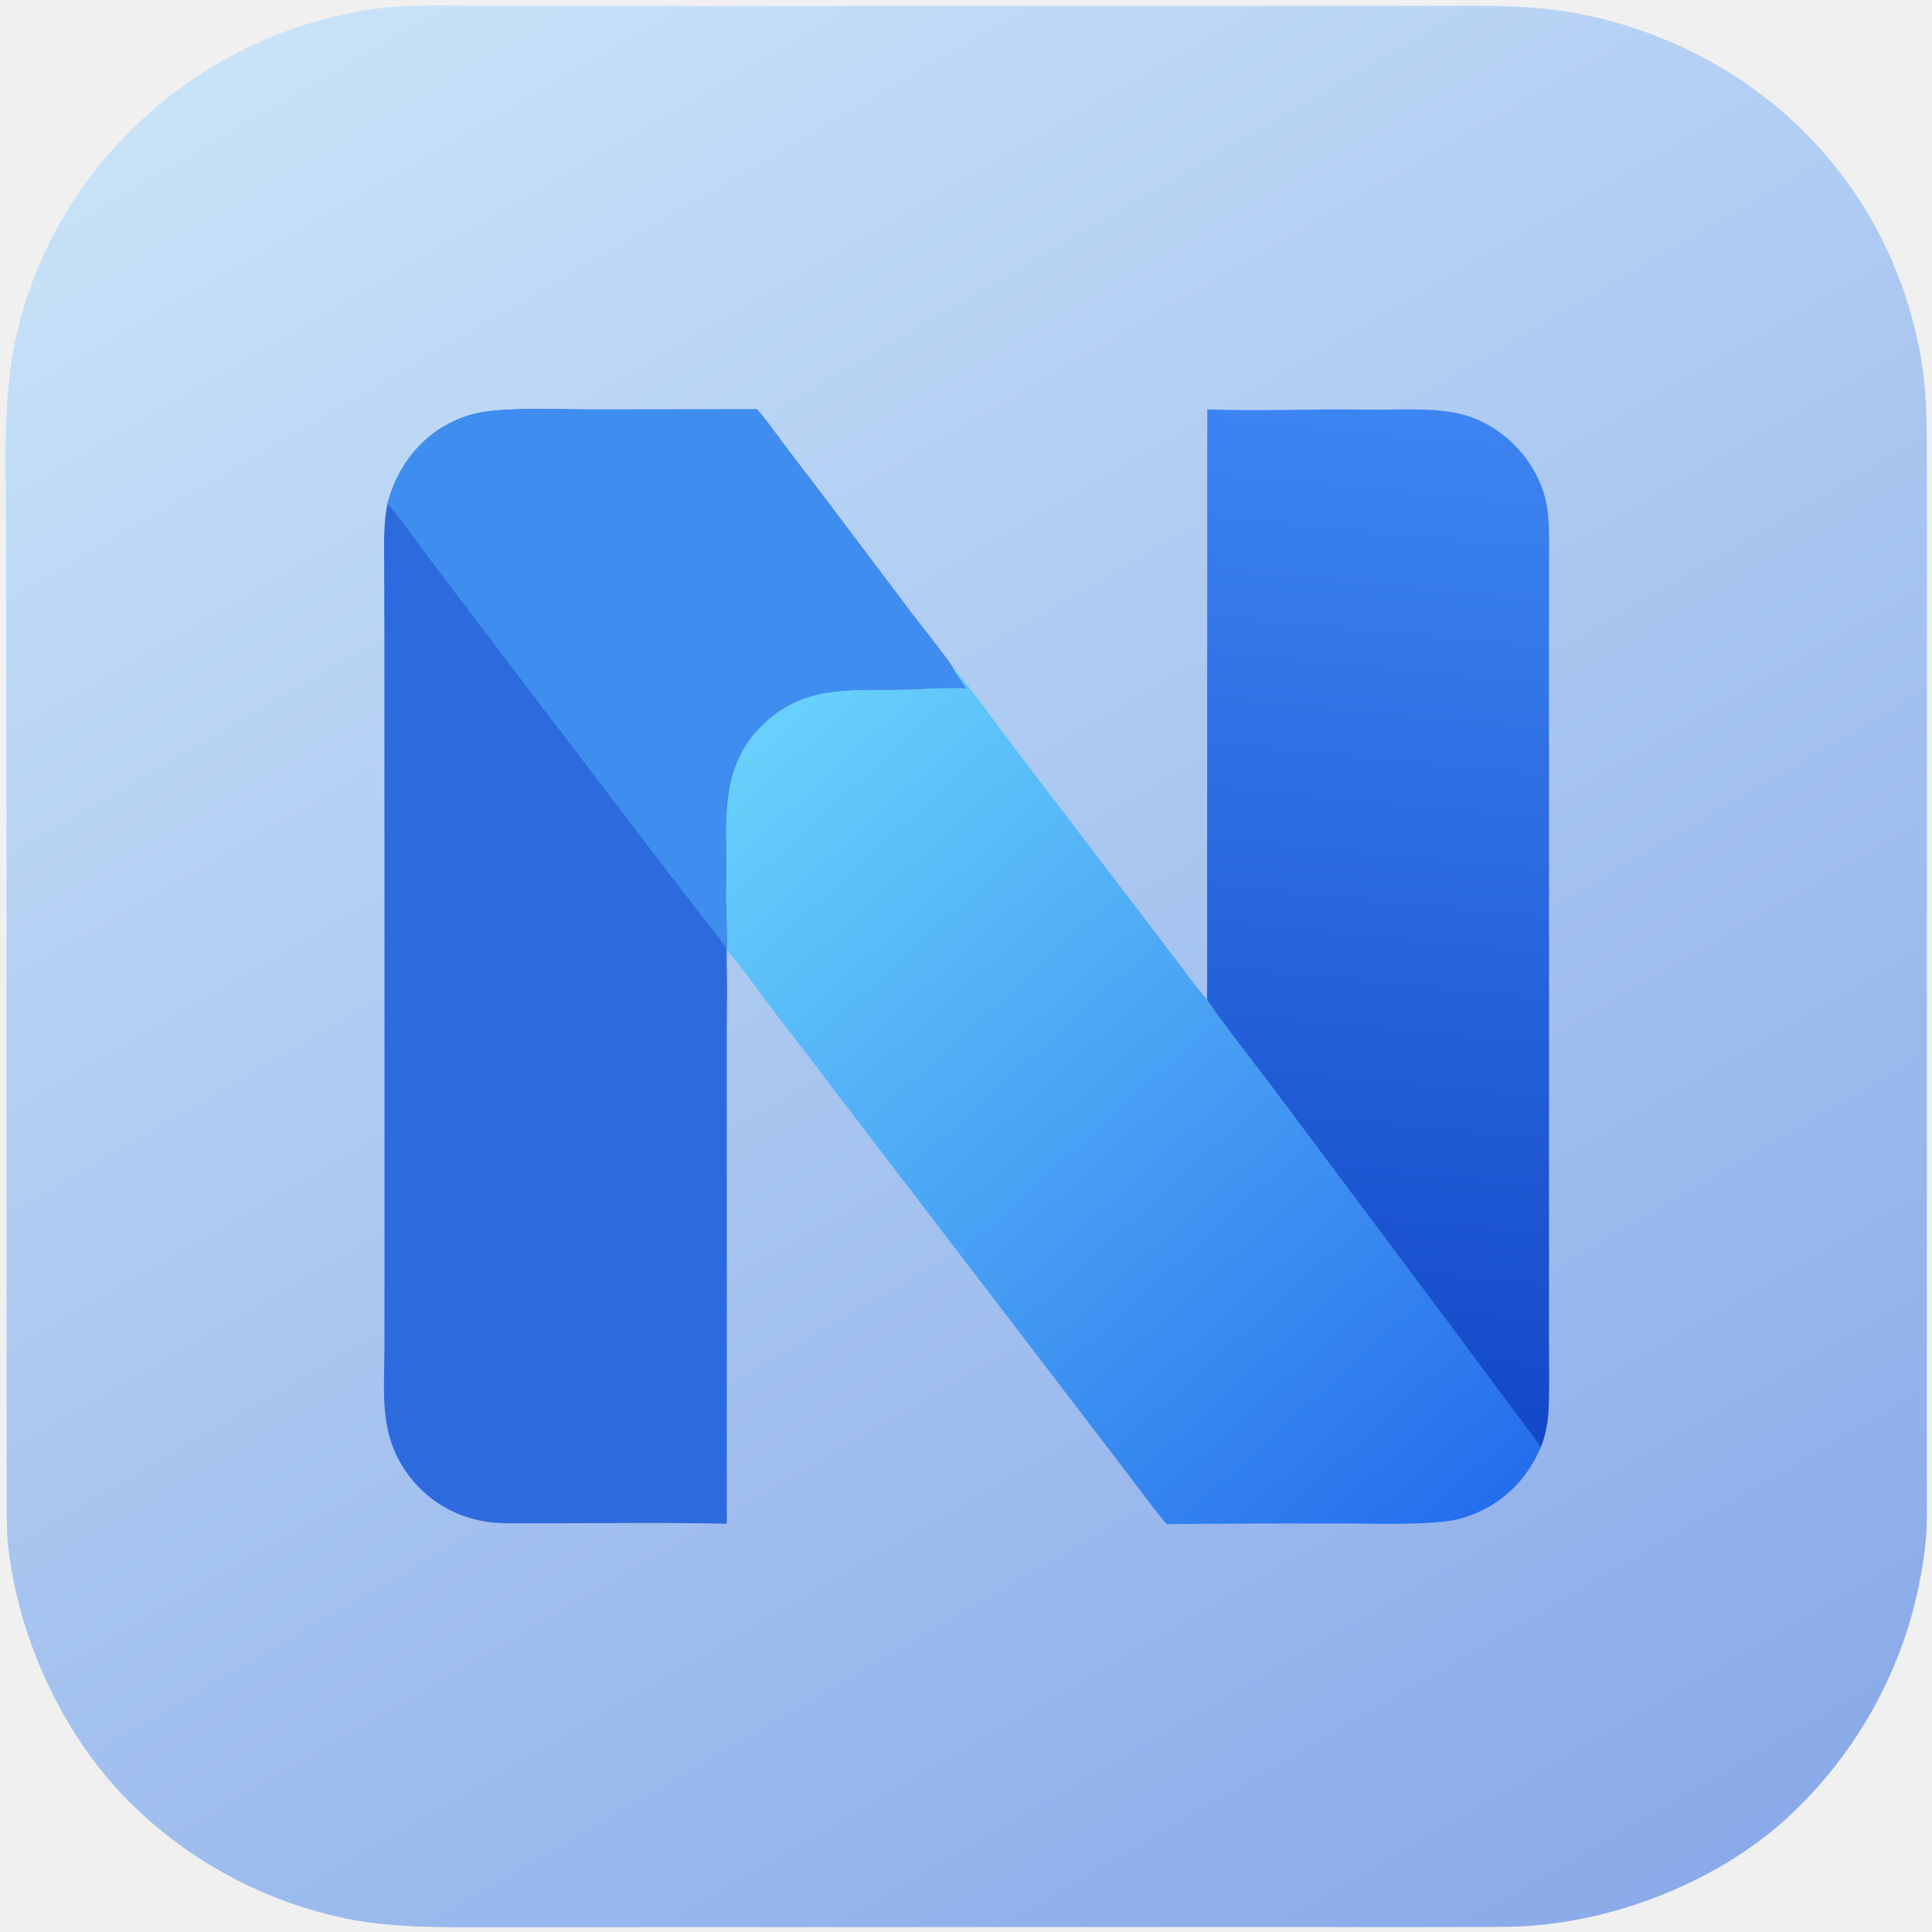
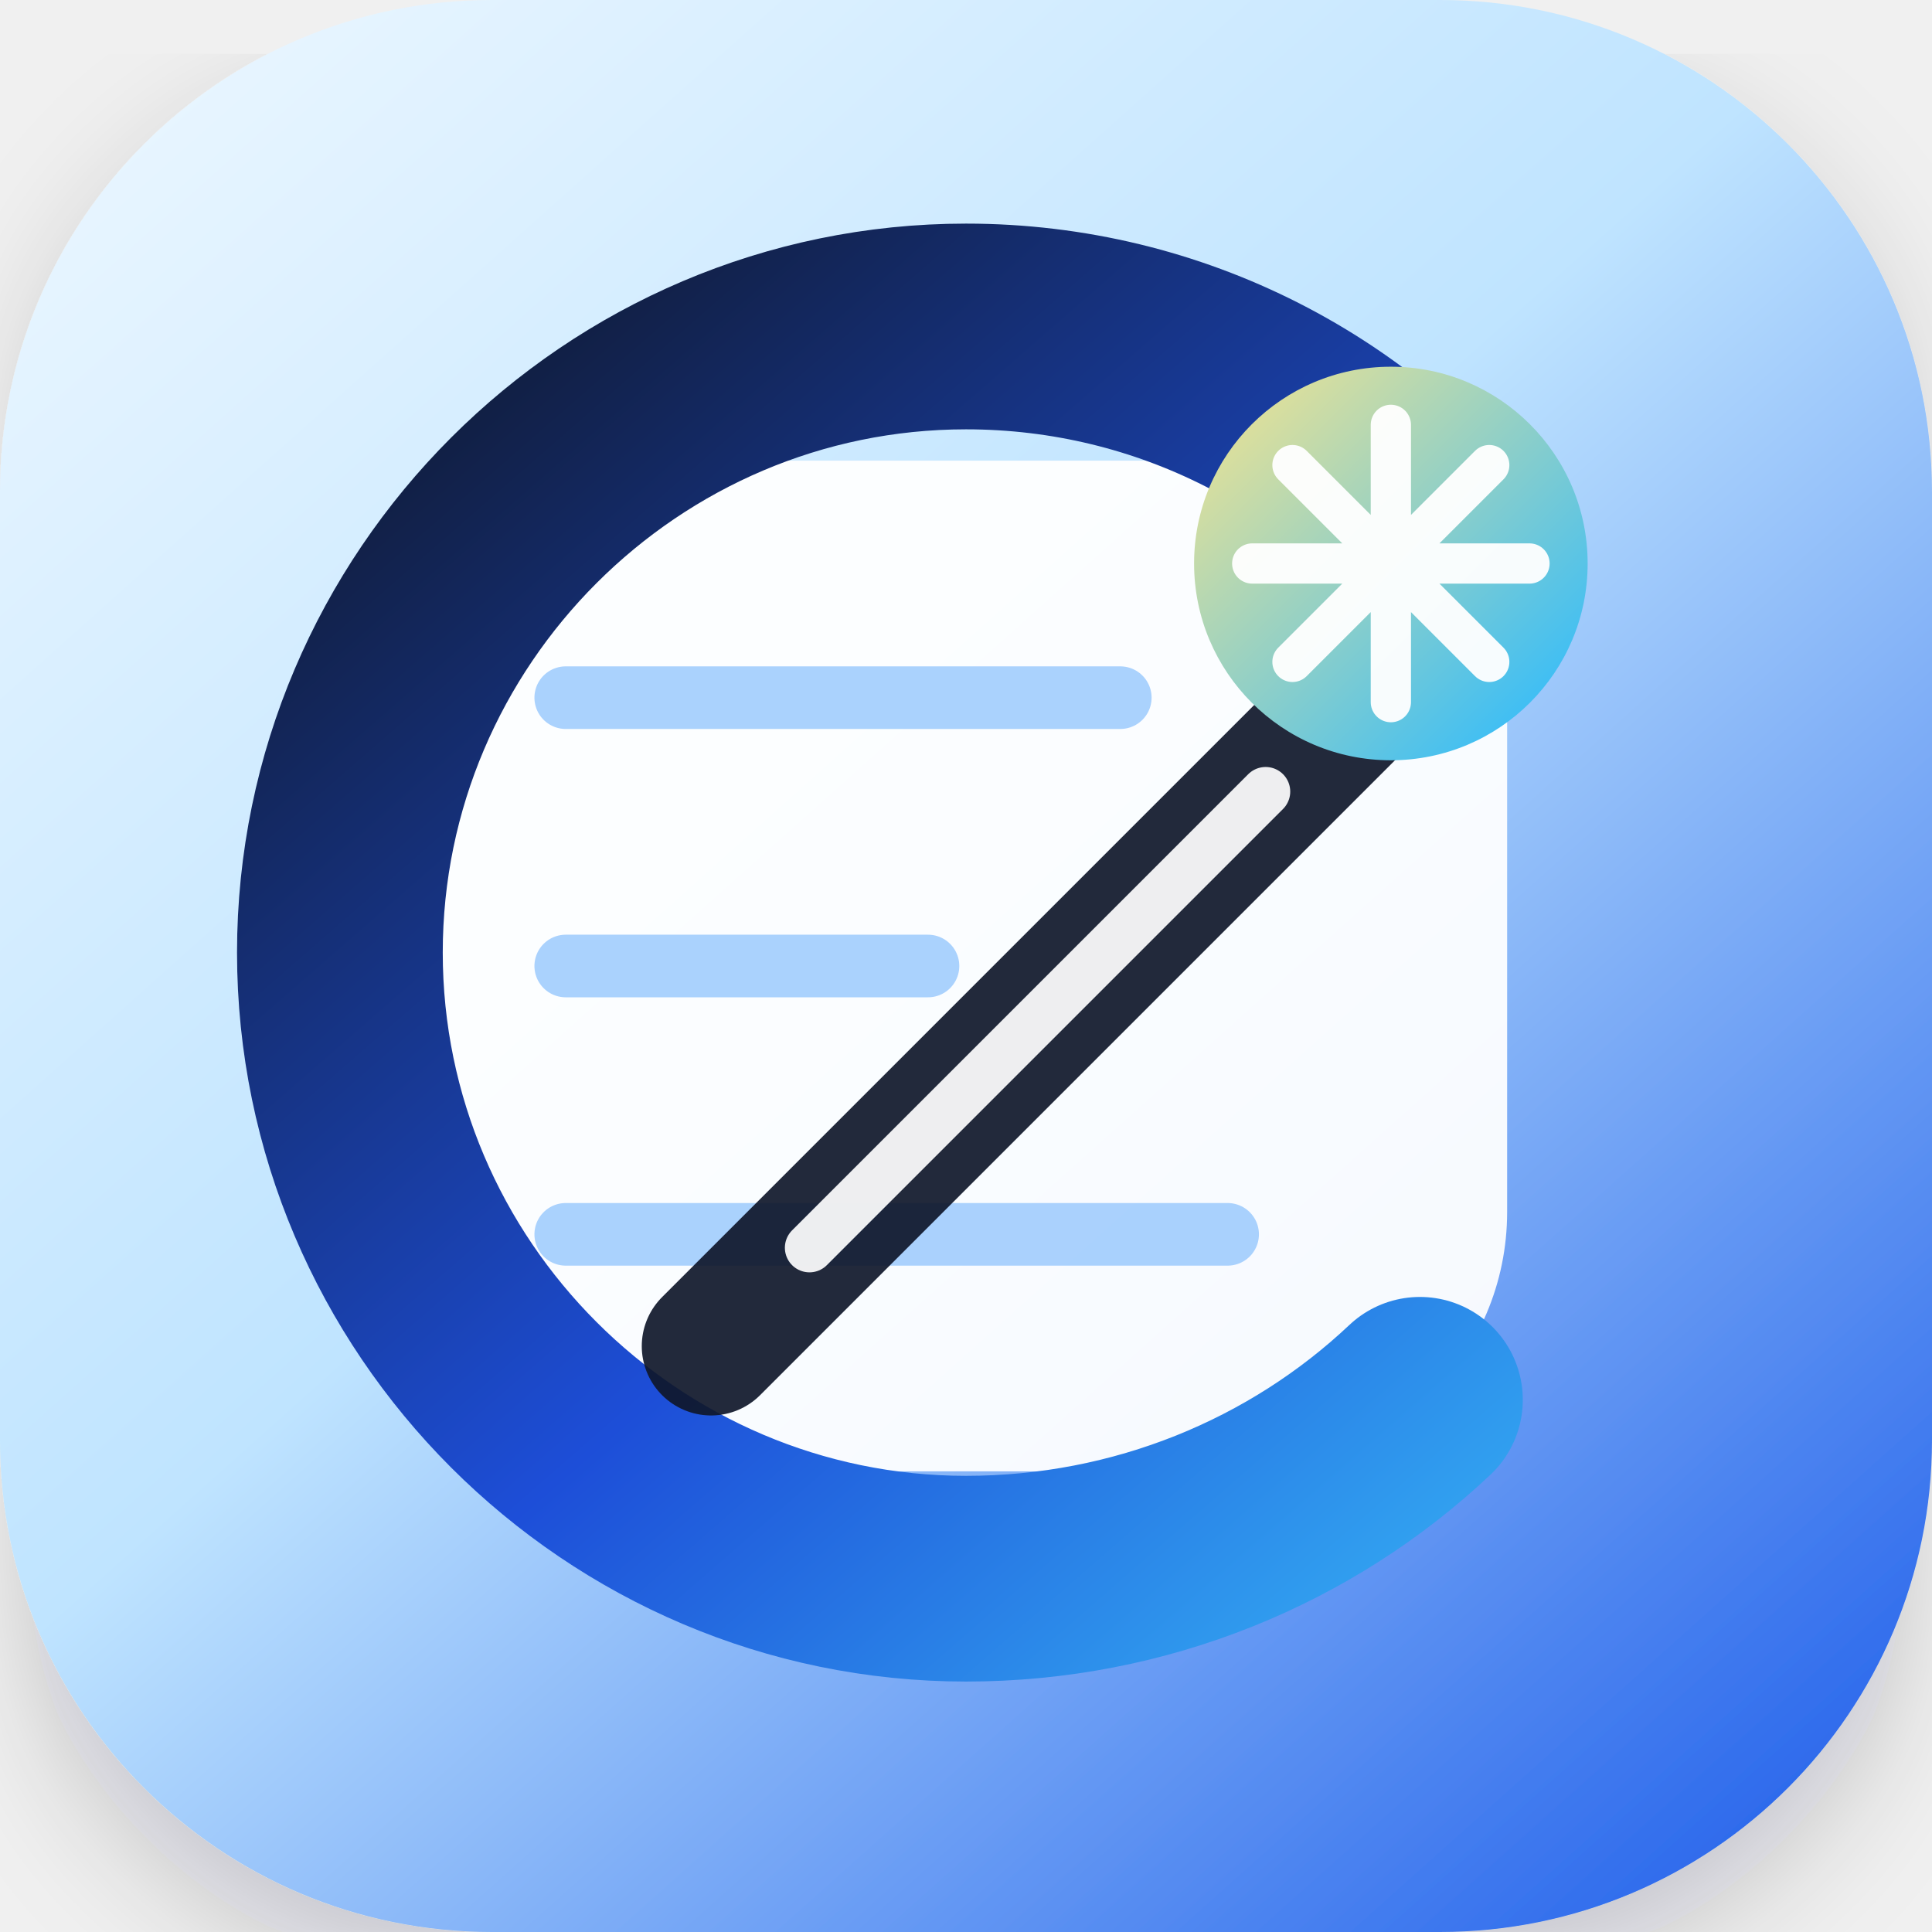
- <svg xmlns="http://www.w3.org/2000/svg" version="1.1" style="display: block;" viewBox="90 90 1866 1866" width="1024" height="1024" preserveAspectRatio="none">
+ <svg xmlns="http://www.w3.org/2000/svg" viewBox="80 80 864 864" width="864" height="864" role="img" aria-labelledby="title desc">
  <defs>
-     <linearGradient id="Gradient1" gradientUnits="userSpaceOnUse" x1="1373.91" y1="1463.72" x2="1466.71" y2="486.264">
-       <stop class="stop0" offset="0" stop-opacity="1" stop-color="rgb(19,72,200)" />
-       <stop class="stop1" offset="1" stop-opacity="1" stop-color="rgb(61,133,242)" />
+     <linearGradient id="bg" x1="140" y1="96" x2="884" y2="928" gradientUnits="userSpaceOnUse">
+       <stop offset="0" stop-color="#EAF6FF" />
+       <stop offset="0.45" stop-color="#BFE4FF" />
+       <stop offset="1" stop-color="#2563EB" />
    </linearGradient>
-     <linearGradient id="Gradient2" gradientUnits="userSpaceOnUse" x1="1497.86" y1="1572.82" x2="805.494" y2="810.715">
-       <stop class="stop0" offset="0" stop-opacity="1" stop-color="rgb(37,110,236)" />
-       <stop class="stop1" offset="1" stop-opacity="1" stop-color="rgb(104,209,251)" />
+     <linearGradient id="loop" x1="256" y1="204" x2="798" y2="826" gradientUnits="userSpaceOnUse">
+       <stop offset="0" stop-color="#0F172A" />
+       <stop offset="0.55" stop-color="#1D4ED8" />
+       <stop offset="1" stop-color="#38BDF8" />
    </linearGradient>
-     <linearGradient id="Gradient3" gradientUnits="userSpaceOnUse" x1="1582.65" y1="1987.22" x2="463.812" y2="58.609">
-       <stop class="stop0" offset="0" stop-opacity="1" stop-color="rgb(138,170,233)" />
-       <stop class="stop1" offset="1" stop-opacity="1" stop-color="rgb(200,226,248)" />
+     <linearGradient id="spark" x1="560" y1="292" x2="720" y2="452" gradientUnits="userSpaceOnUse">
+       <stop offset="0" stop-color="#FDE68A" />
+       <stop offset="1" stop-color="#38BDF8" />
    </linearGradient>
+     <filter id="softShadow" x="-20%" y="-20%" width="140%" height="140%">
+       <feDropShadow dx="0" dy="24" stdDeviation="28" flood-color="#0F172A" flood-opacity="0.18" />
+     </filter>
  </defs>
-   <path transform="translate(0,0)" fill="url(#Gradient3)" d="M 747.988 95.638 C 751.492 96.241 787.231 95.882 792.256 95.877 L 903.729 95.792 L 1322.23 95.758 L 1463.32 95.742 C 1527.1 95.777 1576.97 92.694 1640.02 108.91 C 1792.54 148.139 1908.24 263.853 1941.95 418.438 C 1950.09 455.747 1950.84 481.98 1950.95 519.755 L 1951.08 596.403 L 1951.06 799.418 L 1950.99 1532.81 C 1950.98 1545.74 1951.35 1562.43 1950.27 1575.01 C 1941.12 1674.03 1897.15 1766.6 1826.17 1836.25 C 1755.69 1906.44 1645.65 1949.48 1546.54 1950.99 C 1541.16 1951.07 1535.72 1951.06 1530.33 1951.09 L 1461.99 1951.31 L 1301.5 1951.19 L 738.97 1951.33 L 580.538 1951.45 C 532.009 1951.43 469.511 1953 422.719 1942.67 C 344.812 1926.24 273.252 1887.81 216.524 1831.94 C 152.599 1768.77 109.901 1677.55 98.406 1588.6 C 96.185 1571.42 96.48 1549.7 96.377 1531.99 L 96.175 809.007 L 95.896 604.215 C 95.843 540.168 91.814 472.936 106.629 410.353 C 144.931 248.558 281.73 125.327 445.388 99.527 C 483.396 93.535 526.912 95.727 565.684 95.737 L 747.988 95.638 z" />
-   <path transform="translate(0,0)" fill="rgb(45,106,221)" d="M 464.245 576.682 C 476.199 529.395 513.257 492.415 563.481 487.012 C 594.071 483.721 629.84 485.431 660.972 485.515 L 821.059 485.324 C 828.577 493.278 839.695 509.253 846.776 518.648 L 889.427 574.59 L 969.196 680.493 C 981.357 696.614 999.837 718.968 1010.38 734.856 C 1013.56 742.939 1020.99 749.661 1023.11 755.243 C 1021.17 755.088 1017.24 754.637 1015.54 754.621 C 1000.24 754.465 984.535 755.383 969.203 755.978 C 919.928 757.89 873.533 749.846 833.047 784.345 C 791.132 820.06 790.614 863.546 791.538 914.52 C 791.835 930.859 791.153 948.006 791.472 964.431 C 791.402 972.345 793.122 1002.24 791.927 1007.75 L 791.832 1021.52 C 792.671 1039.7 791.966 1063.67 791.959 1082.16 L 791.96 1199.95 L 791.96 1561.67 C 728.236 1560.29 664.093 1561.38 600.339 1561.23 C 584.402 1561.2 569.553 1561.96 553.757 1558.68 C 523.375 1552.52 496.779 1534.32 480.017 1508.24 C 456.243 1471.28 461.25 1434.53 461.303 1392.76 L 461.325 1283.83 L 461.288 937.014 L 461.234 703.972 L 461.058 639.249 C 461.005 618.961 459.985 596.287 464.245 576.682 z" />
-   <path transform="translate(0,0)" fill="rgb(63,141,238)" d="M 464.245 576.682 C 476.199 529.395 513.257 492.415 563.481 487.012 C 594.071 483.721 629.84 485.431 660.972 485.515 L 821.059 485.324 C 828.577 493.278 839.695 509.253 846.776 518.648 L 889.427 574.59 L 969.196 680.493 C 981.357 696.614 999.837 718.968 1010.38 734.856 C 1013.56 742.939 1020.99 749.661 1023.11 755.243 C 1021.17 755.088 1017.24 754.637 1015.54 754.621 C 1000.24 754.465 984.535 755.383 969.203 755.978 C 919.928 757.89 873.533 749.846 833.047 784.345 C 791.132 820.06 790.614 863.546 791.538 914.52 C 791.835 930.859 791.153 948.006 791.472 964.431 C 791.402 972.345 793.122 1002.24 791.927 1007.75 L 791.832 1021.52 C 791.11 1017.33 791.092 1009.68 790.946 1005.18 C 785.328 996.406 773.787 982.58 766.916 973.639 L 719.403 911.886 L 586.573 737.504 L 504.961 629.917 C 495 616.691 474.726 587.53 464.245 576.682 z" />
-   <path transform="translate(0,0)" fill="url(#Gradient2)" d="M 1010.38 734.856 C 1029.67 757.094 1054 791.741 1072.54 816.05 L 1199.87 982.828 L 1237.98 1033.12 C 1241.66 1037.9 1251.79 1051.53 1255.86 1055.18 C 1257.84 1060.91 1311.59 1130.34 1318.59 1139.63 L 1492.25 1372.06 L 1555.2 1456.82 C 1561.09 1464.92 1573.26 1480.16 1578.11 1488.04 C 1572.07 1501.72 1564.27 1514.51 1553.78 1525.22 C 1538.04 1541.51 1517.88 1552.84 1495.79 1557.83 C 1471.91 1563.36 1413.75 1561.41 1386.41 1561.4 C 1329.88 1561.29 1273.35 1561.52 1216.82 1562.08 C 1206.28 1550.05 1193.63 1532.51 1183.78 1519.59 L 1121.86 1438.54 L 898.402 1146.48 C 879.901 1121.96 861.738 1098.01 842.806 1073.8 C 826.096 1052.44 810.134 1028.11 791.927 1007.75 C 793.122 1002.24 791.402 972.345 791.472 964.431 C 791.153 948.006 791.835 930.859 791.538 914.52 C 790.614 863.546 791.132 820.06 833.047 784.345 C 873.533 749.846 919.928 757.89 969.203 755.978 C 984.535 755.383 1000.24 754.465 1015.54 754.621 C 1017.24 754.637 1021.17 755.088 1023.11 755.243 C 1020.99 749.661 1013.56 742.939 1010.38 734.856 z" />
-   <path transform="translate(0,0)" fill="url(#Gradient1)" d="M 1256.01 485.396 C 1307.57 487.235 1359.94 484.795 1411.55 485.662 C 1439.3 486.128 1473.68 483.253 1500.3 489.713 C 1543.11 500.101 1578.8 538.781 1584.62 582.541 C 1586.65 598.132 1586.16 614.43 1586.14 630.119 L 1586.05 693.971 L 1586.11 905.561 L 1586.11 1266.56 L 1586.06 1385.84 C 1586.05 1406.6 1586.66 1431.29 1585.69 1451.57 C 1585.22 1464.06 1582.66 1476.39 1578.11 1488.04 C 1573.26 1480.16 1561.09 1464.92 1555.2 1456.82 L 1492.25 1372.06 L 1318.59 1139.63 C 1311.59 1130.34 1257.84 1060.91 1255.86 1055.18 L 1256.01 485.396 z" />
+   <rect x="80" y="80" width="864" height="864" rx="220" fill="url(#bg)" filter="url(#softShadow)" />
+   <rect x="270" y="286" width="484" height="452" rx="116" fill="#FFFFFF" opacity="0.94" />
+   <path d="M333 392h248M333 512h162M333 632h296" fill="none" stroke="#93C5FD" stroke-width="28" stroke-linecap="round" opacity="0.78" />
+   <path d="M715 706C662 756 590 786 512 786C358 786 232 660 232 506C232 352 358 226 512 226C604 226 686 270 737 338" fill="none" stroke="url(#loop)" stroke-width="92" stroke-linecap="round" />
+   <path d="M398 682L690 390" fill="none" stroke="#0F172A" stroke-width="62" stroke-linecap="round" opacity="0.92" />
+   <path d="M442 638L646 434" fill="none" stroke="#FFFFFF" stroke-width="22" stroke-linecap="round" opacity="0.92" />
+   <circle cx="702" cy="332" r="88" fill="url(#spark)" />
+   <path d="M702 270v124M640 332h124M658 288l88 88M746 288l-88 88" stroke="#FFFFFF" stroke-width="18" stroke-linecap="round" opacity="0.95" />
</svg>
